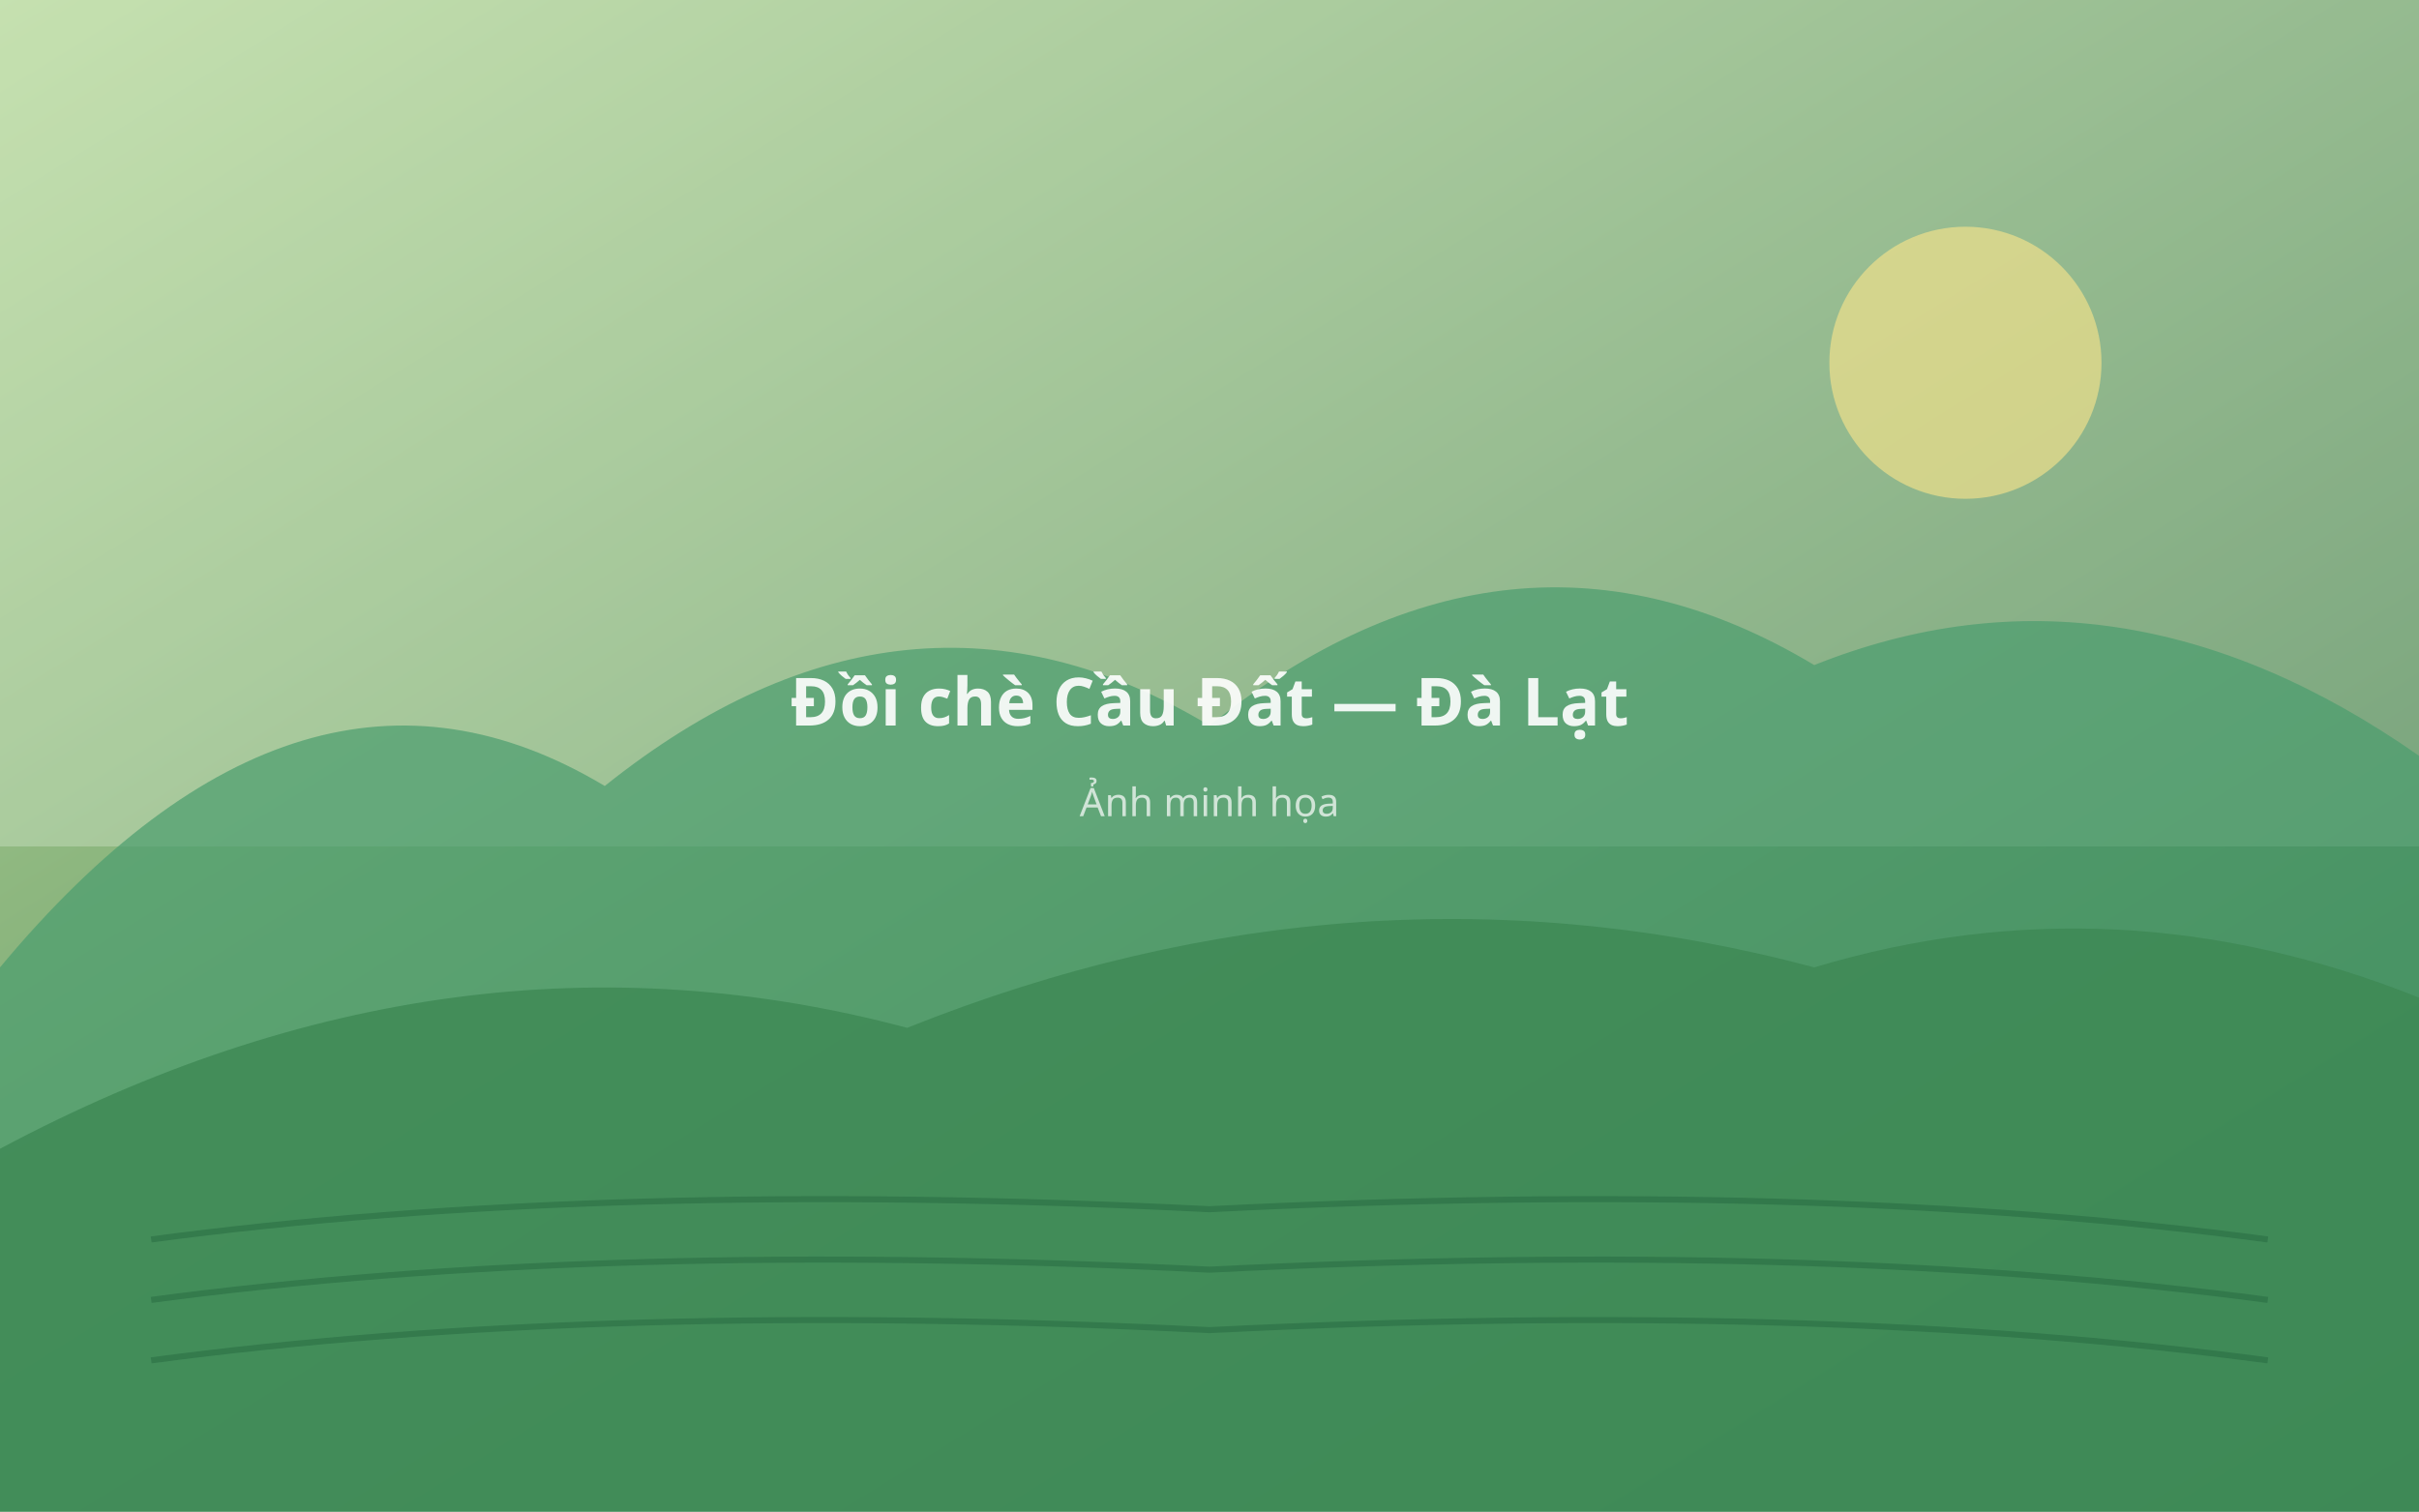
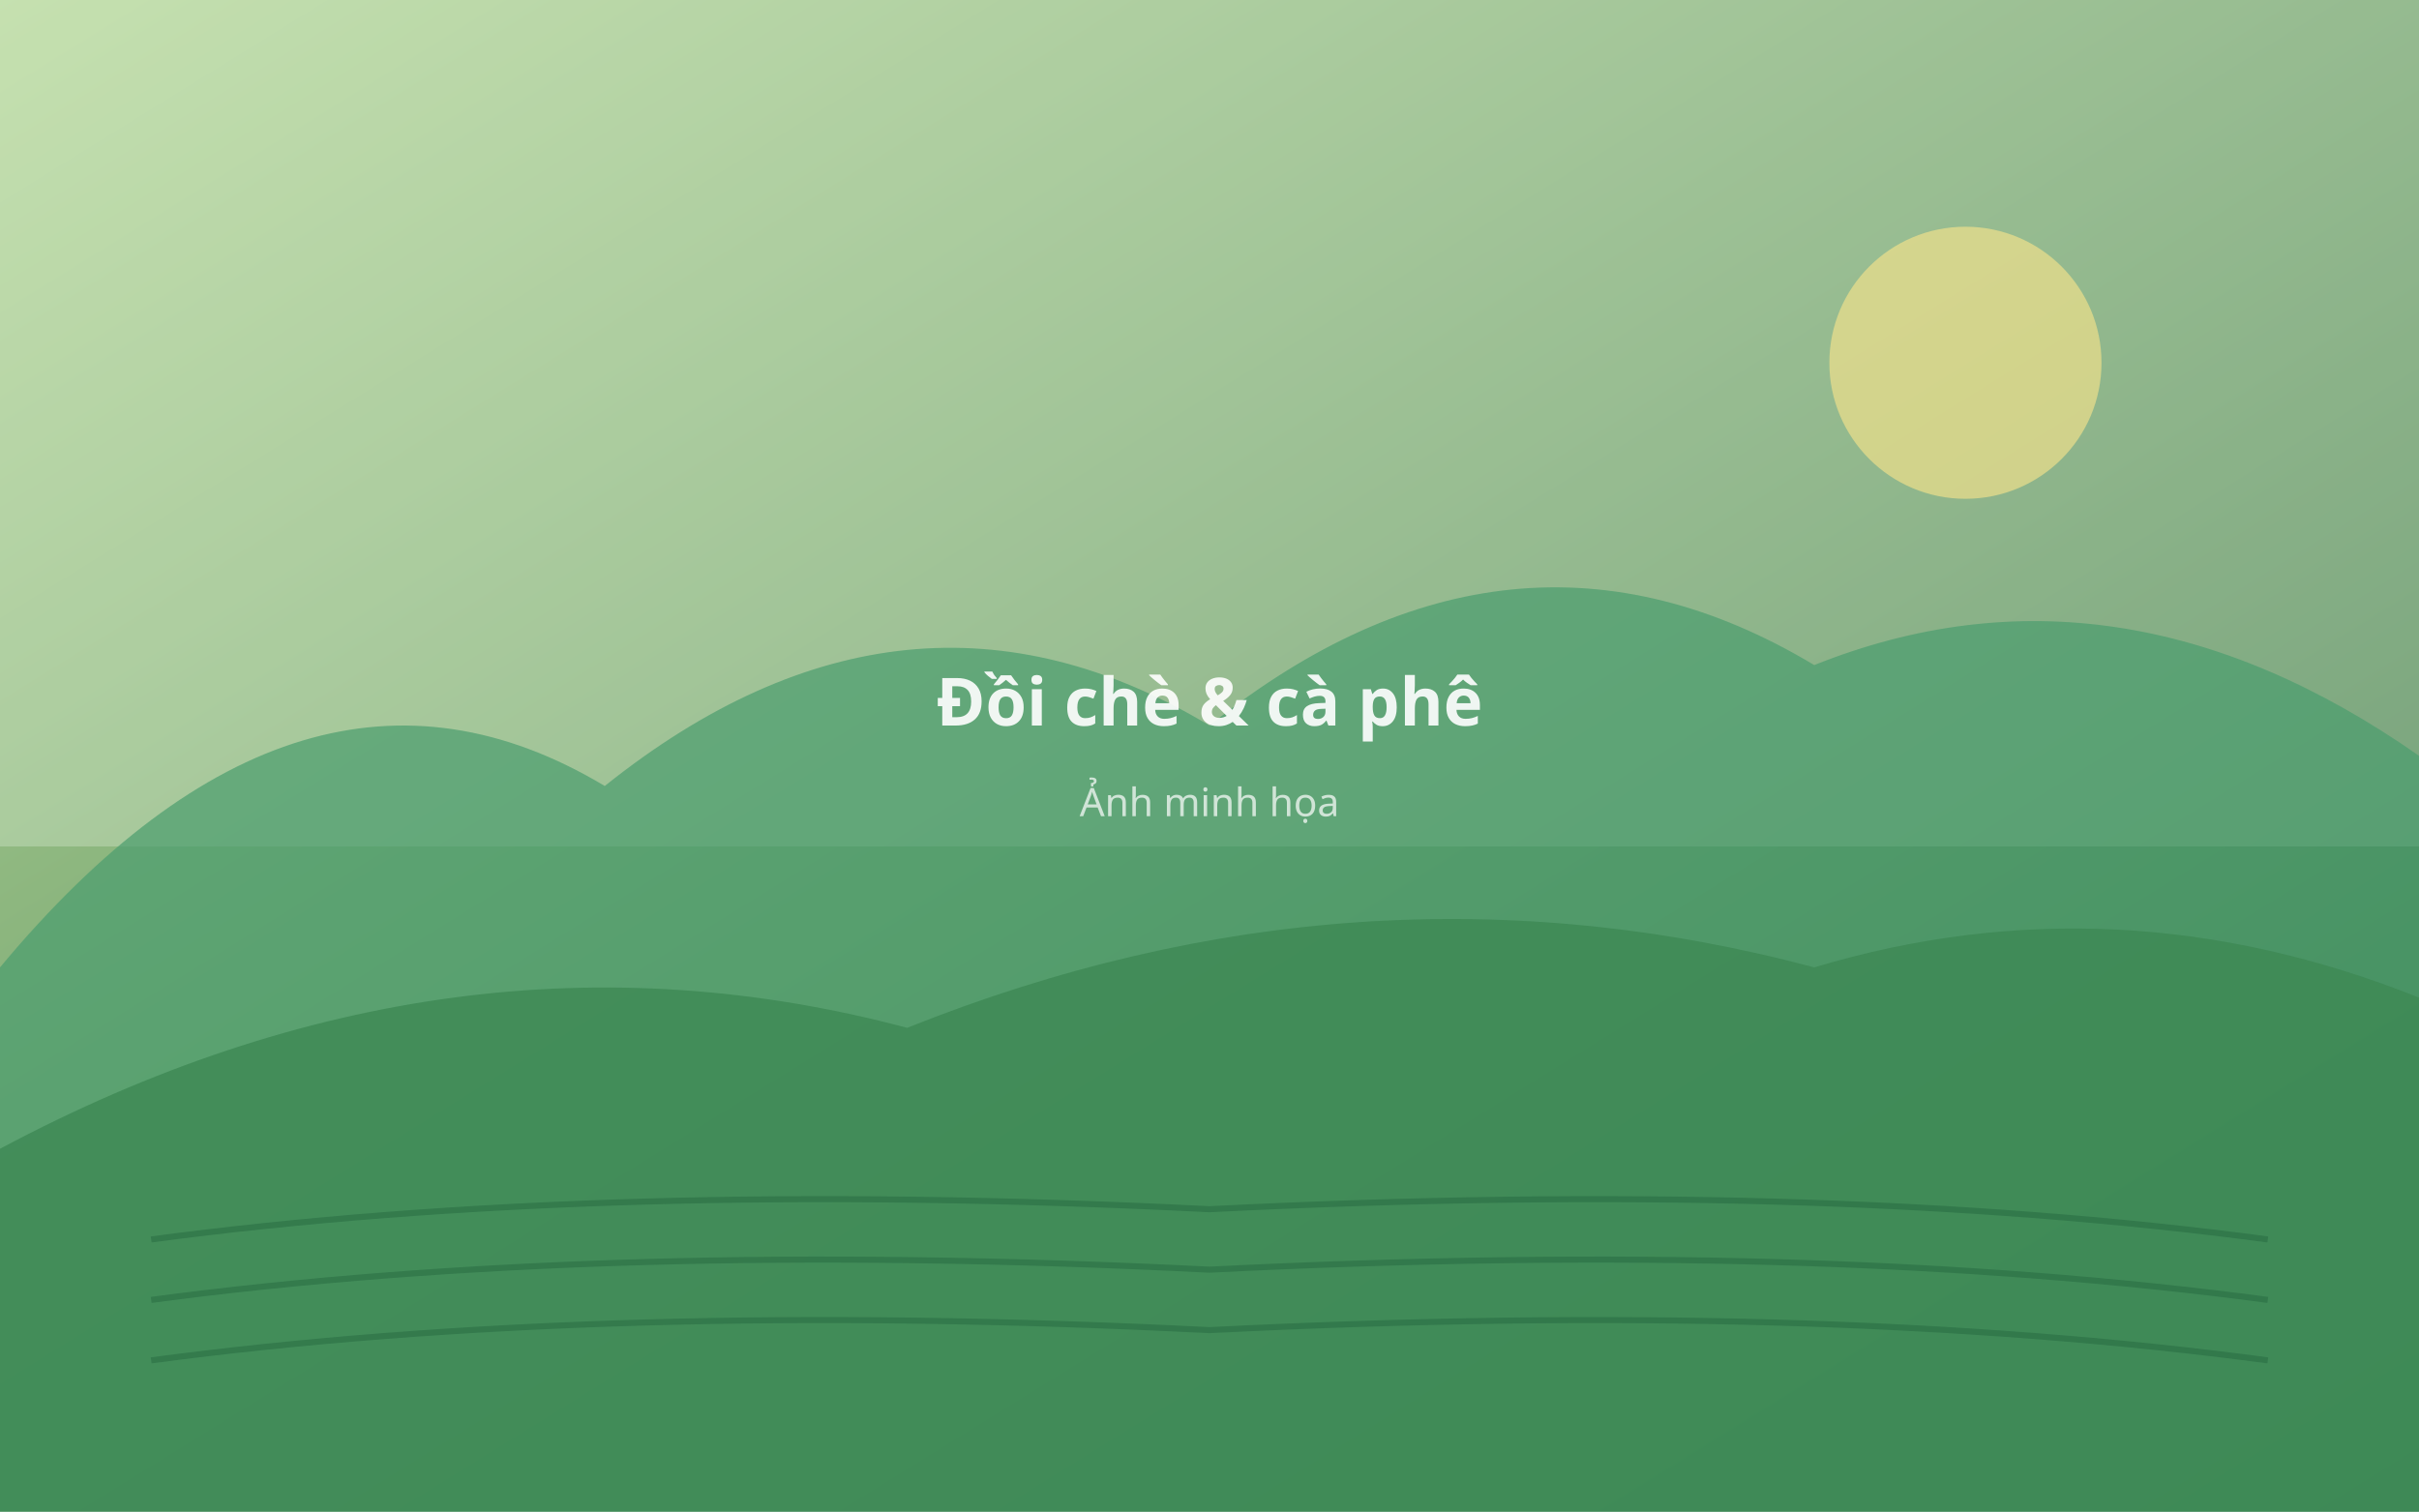
<svg xmlns="http://www.w3.org/2000/svg" width="800" height="500" viewBox="0 0 800 500">
  <defs>
    <linearGradient id="bg" x1="0" y1="0" x2="1" y2="1">
      <stop offset="0%" stop-color="#b7d89b" />
      <stop offset="100%" stop-color="#2d6b3f" />
    </linearGradient>
  </defs>
  <rect width="800" height="500" fill="url(#bg)" />
  <rect width="800" height="280" fill="#e8f4e2" opacity="0.3" />
  <path d="M0 320 Q100 200 200 260 Q300 180 400 240 Q500 160 600 220 Q700 180 800 250 L800 500 L0 500Z" fill="#4a9d6e" opacity="0.7" />
  <path d="M0 380 Q150 300 300 340 Q450 280 600 320 Q700 290 800 330 L800 500 L0 500Z" fill="#3d8854" opacity="0.8" />
  <g opacity="0.4">
    <path d="M50 410 Q200 390 400 400 Q600 390 750 410" stroke="#1e5e3a" stroke-width="2" fill="none" />
    <path d="M50 430 Q200 410 400 420 Q600 410 750 430" stroke="#1e5e3a" stroke-width="2" fill="none" />
    <path d="M50 450 Q200 430 400 440 Q600 430 750 450" stroke="#1e5e3a" stroke-width="2" fill="none" />
  </g>
  <circle cx="650" cy="120" r="45" fill="#fde68a" opacity="0.6" />
-   <text x="400" y="240" text-anchor="middle" font-family="system-ui,sans-serif" font-size="22" font-weight="700" fill="white" opacity="0.9">Đồi chè Cầu Đất — Đà Lạt</text>
+   <text x="400" y="240" text-anchor="middle" font-family="system-ui,sans-serif" font-size="22" font-weight="700" fill="white" opacity="0.9">Đồi chè &amp; cà phê</text>
  <text x="400" y="270" text-anchor="middle" font-family="system-ui,sans-serif" font-size="13" fill="white" opacity="0.7">Ảnh minh họa</text>
</svg>
